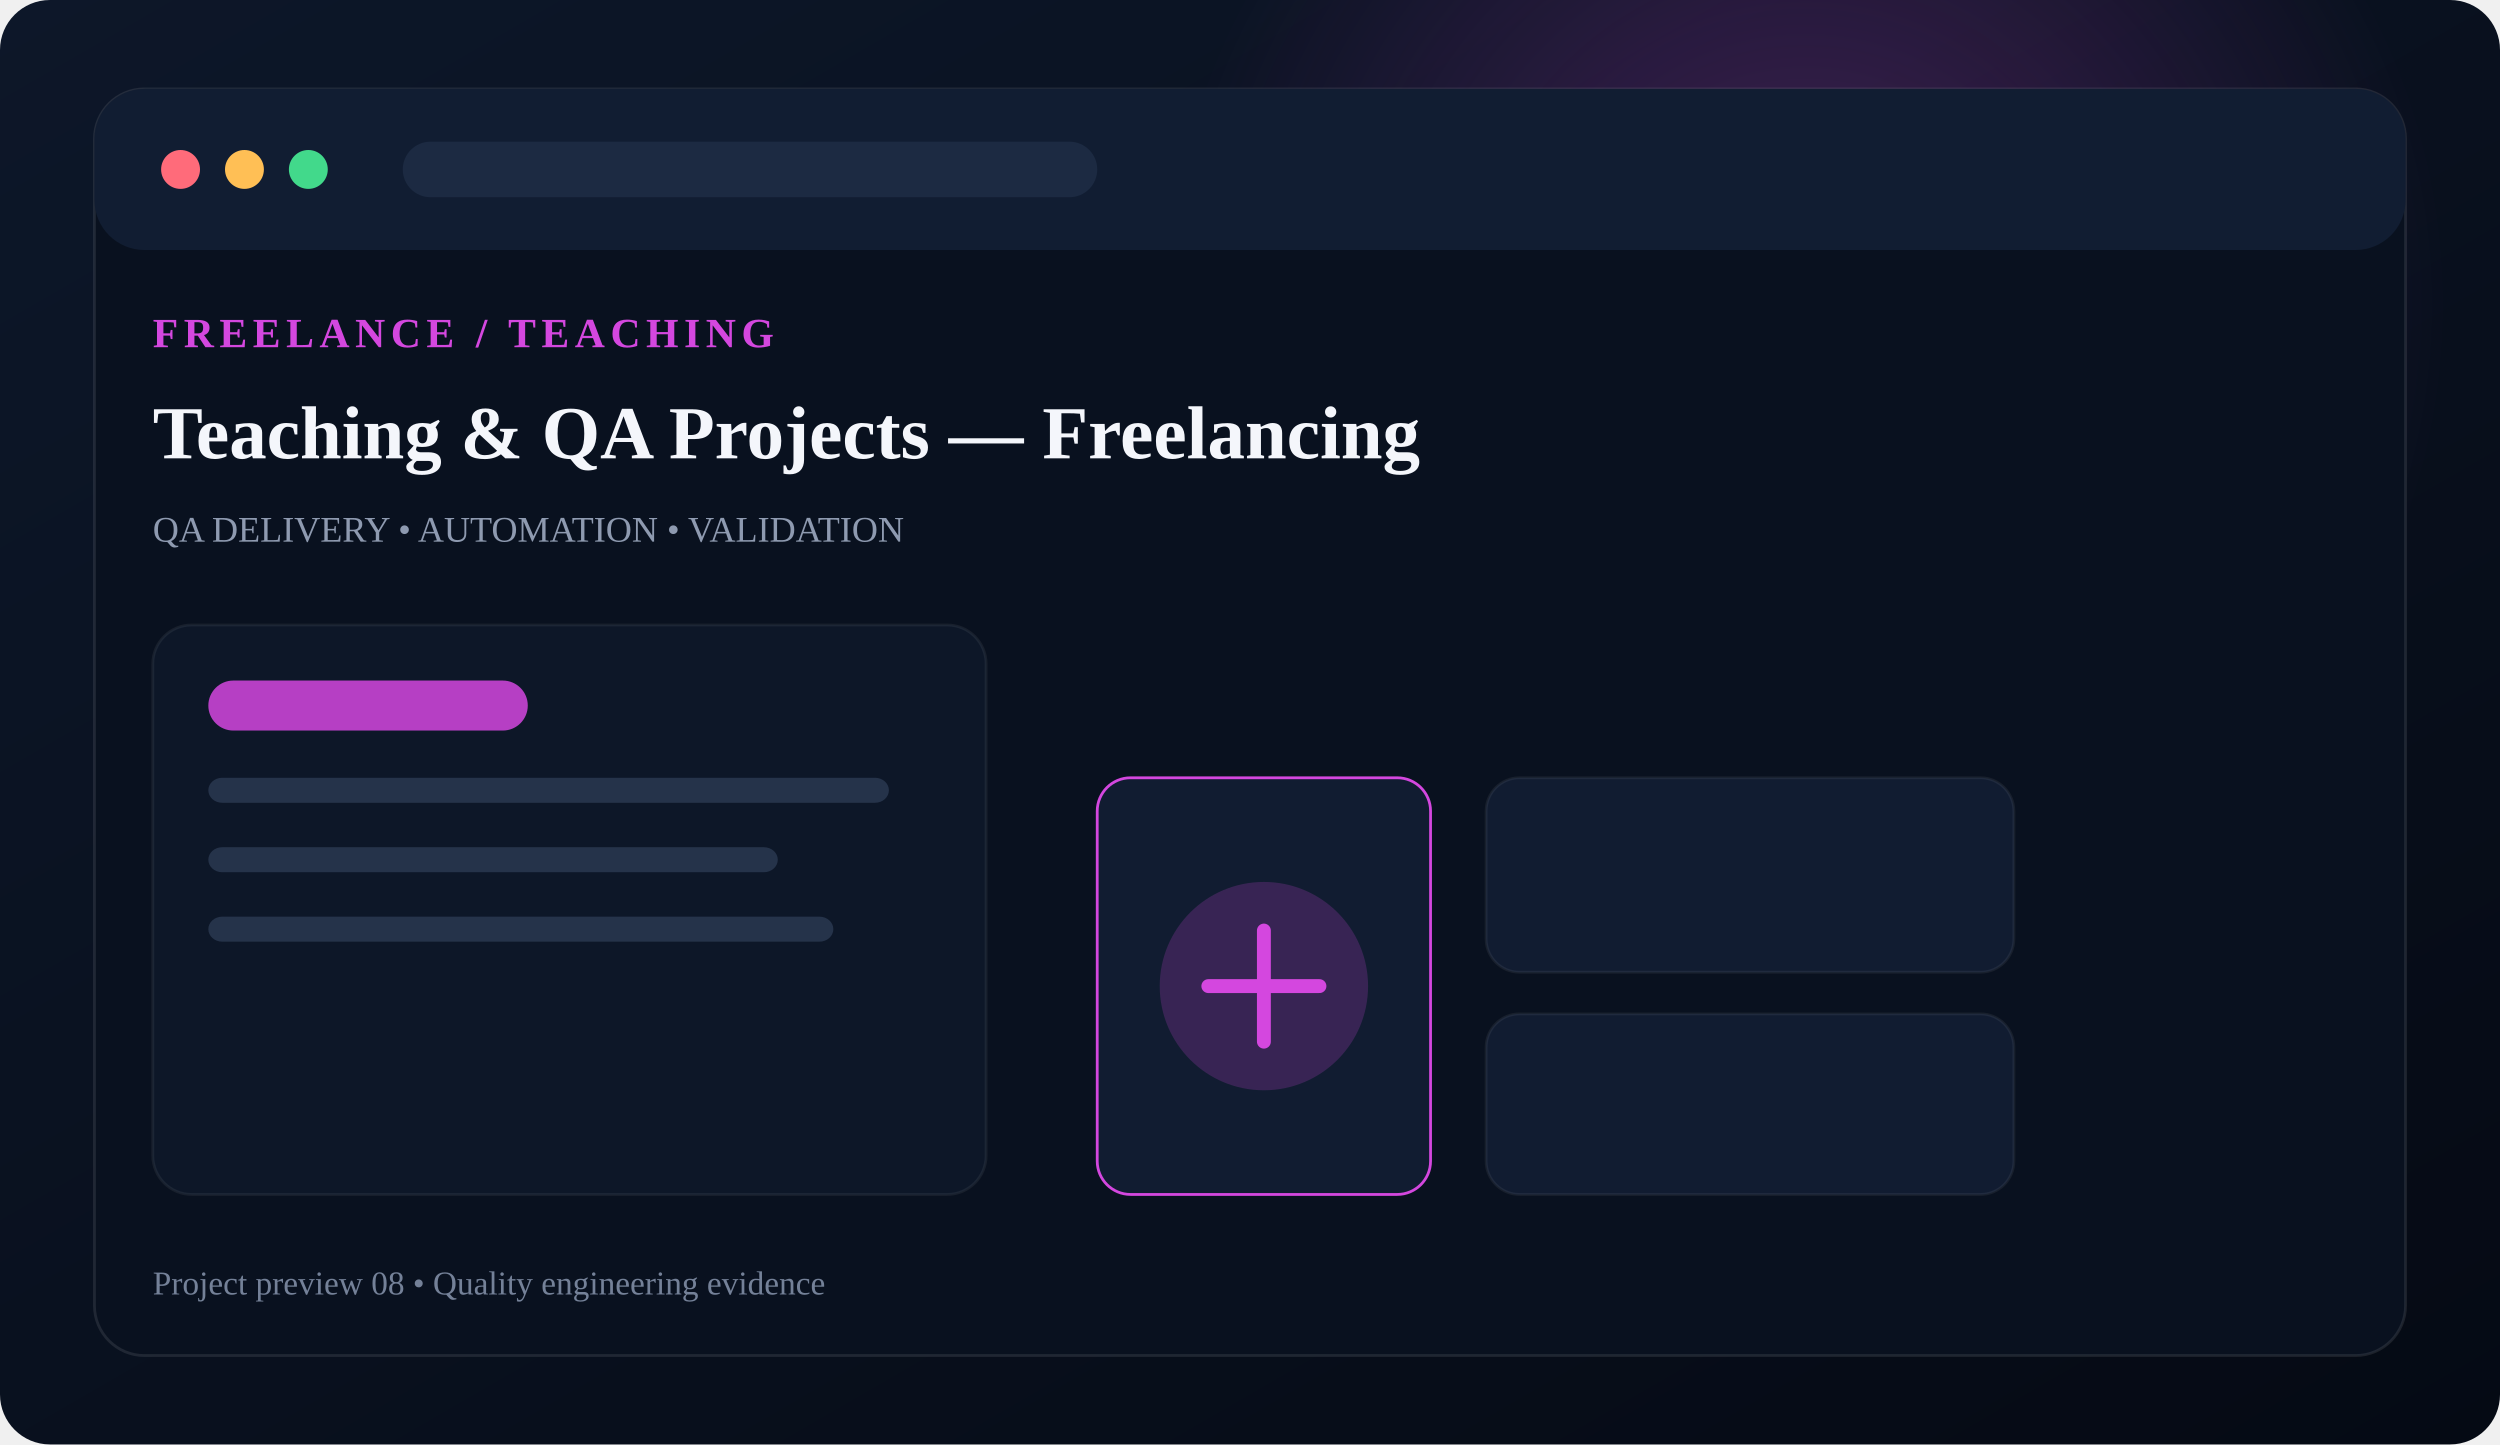
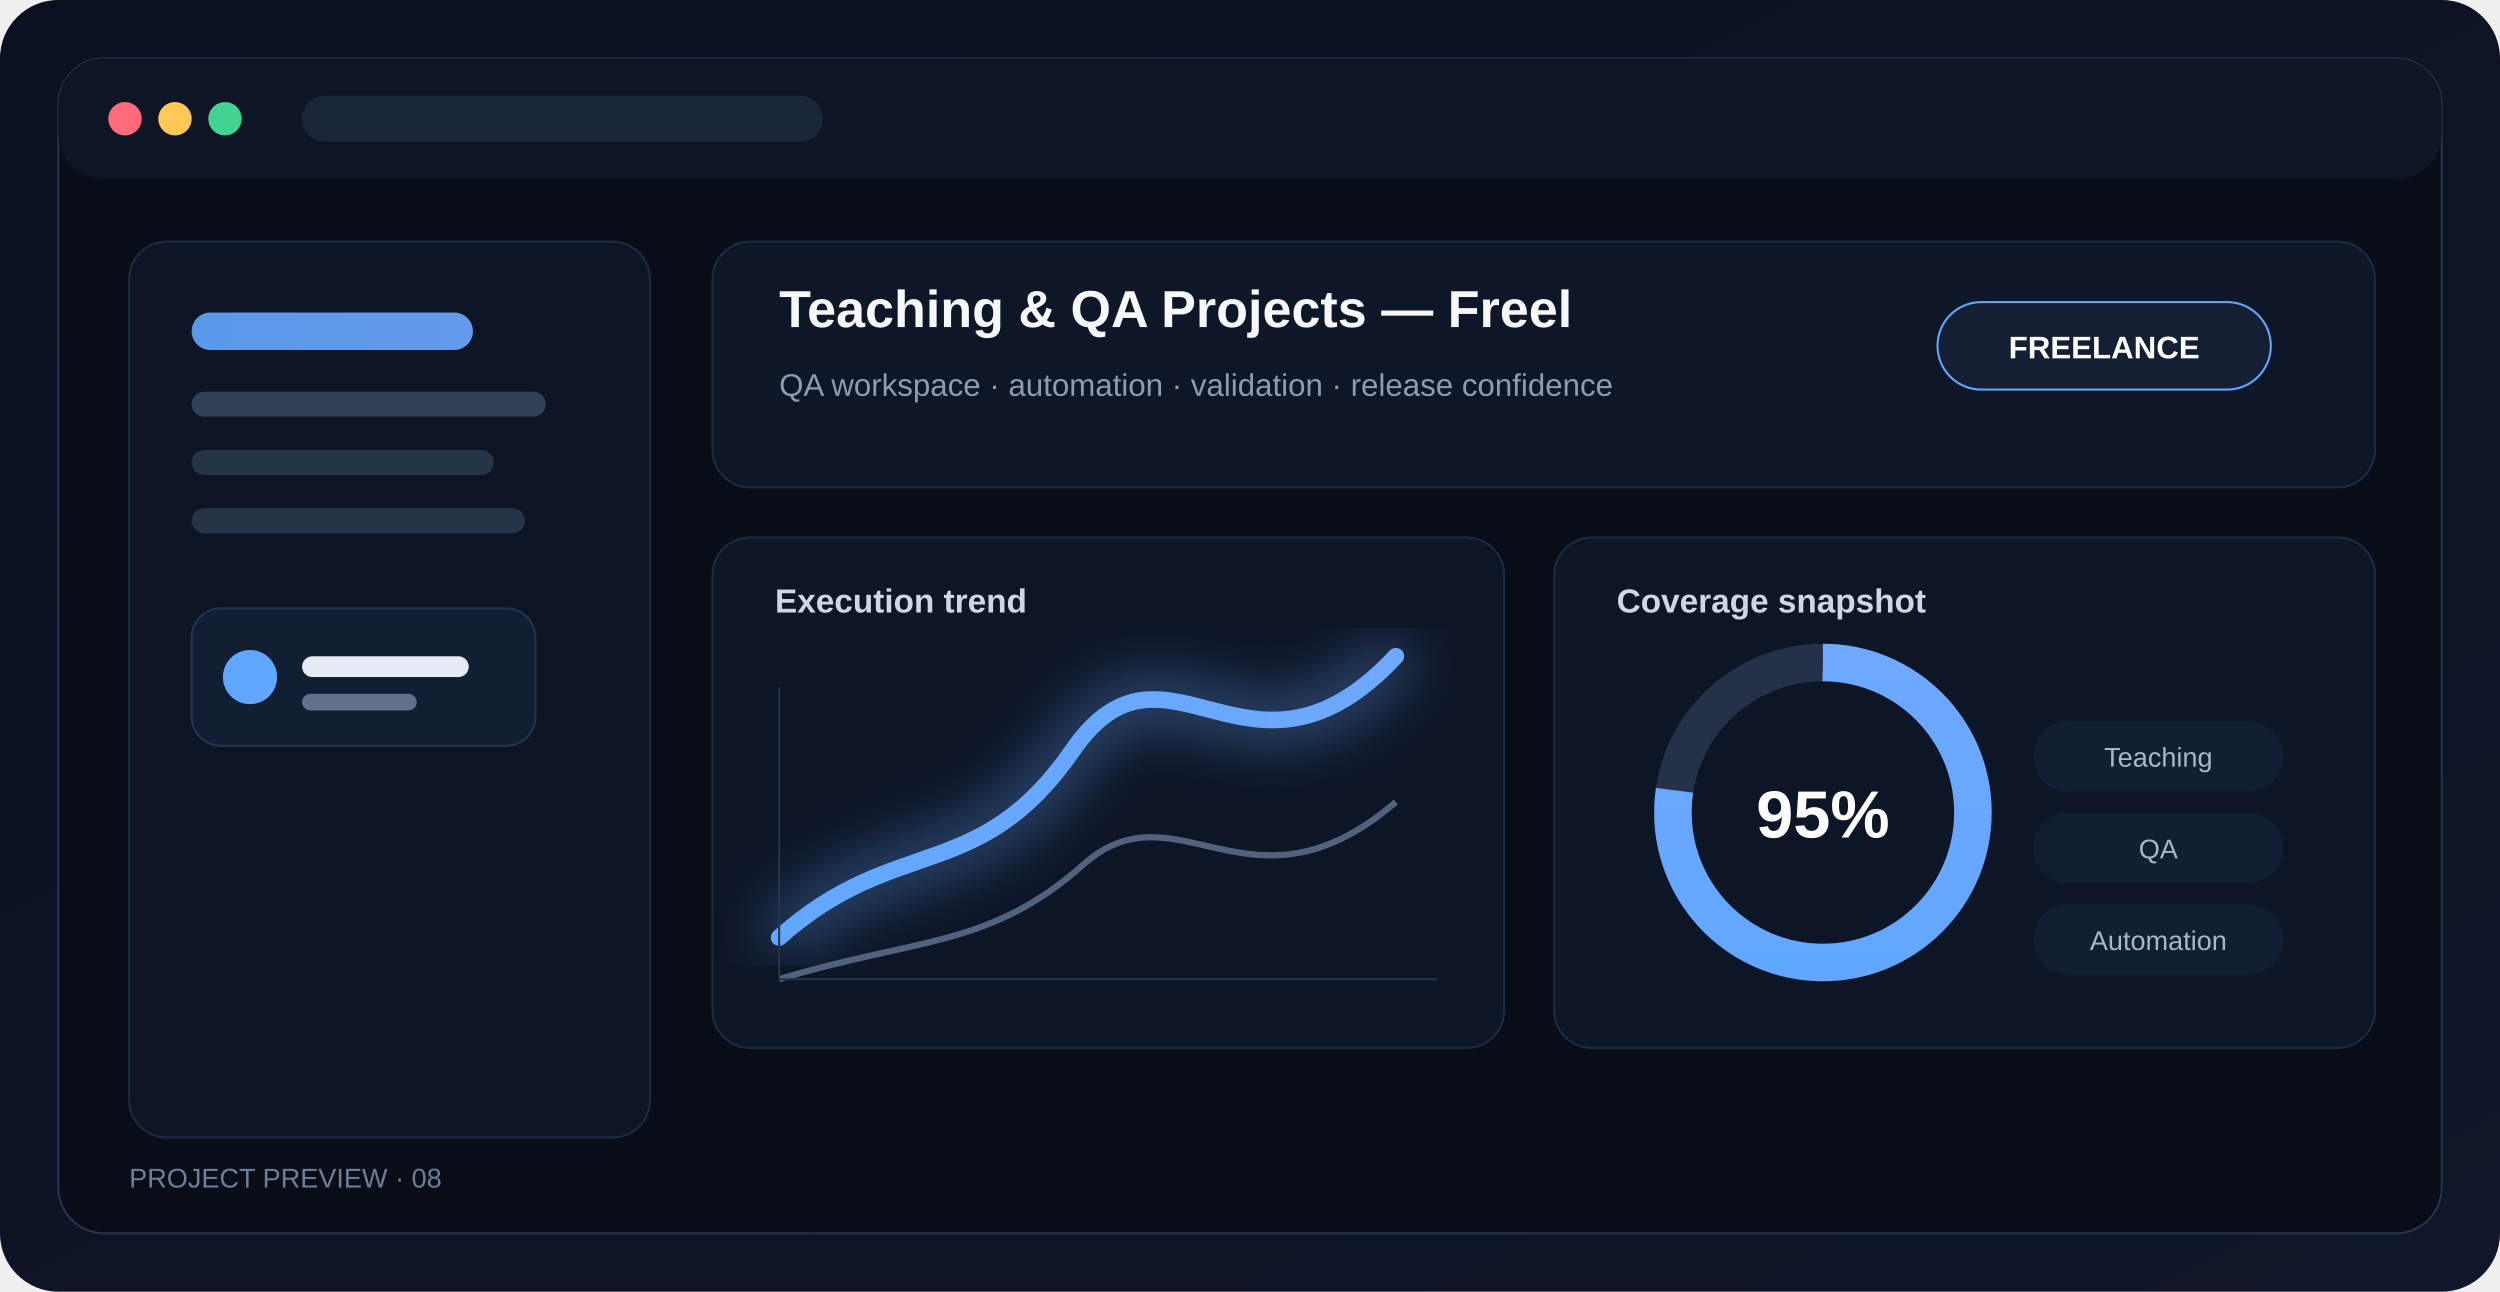
- <svg xmlns="http://www.w3.org/2000/svg" viewBox="0 0 900 520">
+ <svg xmlns="http://www.w3.org/2000/svg" viewBox="0 0 1200 620">
  <defs>
    <linearGradient id="bg" x1="0" y1="0" x2="1" y2="1">
-       <stop offset="0" stop-color="#0d1729" />
-       <stop offset="1" stop-color="#050a14" />
+       <stop stop-color="#0a1020" />
+       <stop offset="1" stop-color="#11172a" />
    </linearGradient>
-     <radialGradient id="g">
-       <stop offset="0" stop-color="#d447df" stop-opacity=".28" />
-       <stop offset="1" stop-color="#d447df" stop-opacity="0" />
-     </radialGradient>
+     <linearGradient id="a" x1="0" y1="0" x2="1" y2="0">
+       <stop stop-color="#62a7ff" />
+       <stop offset="1" stop-color="#6ea8ff" />
+     </linearGradient>
+     <filter id="glow">
+       <feGaussianBlur stdDeviation="14" result="b" />
+       <feMerge>
+         <feMergeNode in="b" />
+         <feMergeNode in="SourceGraphic" />
+       </feMerge>
+     </filter>
  </defs>
-   <rect width="900" height="520" rx="18" fill="url(#bg)" />
-   <circle cx="650" cy="110" r="230" fill="url(#g)" />
-   <rect x="34" y="32" width="832" height="456" rx="18" fill="#09111f" stroke="#ffffff18" />
-   <rect x="34" y="32" width="832" height="58" rx="18" fill="#111d32" />
-   <circle cx="65" cy="61" r="7" fill="#ff6b7a" />
-   <circle cx="88" cy="61" r="7" fill="#ffbf55" />
-   <circle cx="111" cy="61" r="7" fill="#42d98b" />
-   <rect x="145" y="51" width="250" height="20" rx="10" fill="#1c2a42" />
-   <text x="55" y="125" fill="#d447df" font-size="15" font-weight="800" letter-spacing="2">FREELANCE / TEACHING</text>
-   <text x="55" y="165" fill="#f4f6fb" font-size="27" font-weight="800">Teaching &amp; QA Projects — Freelancing</text>
-   <text x="55" y="195" fill="#8e9ab0" font-size="13">QA DELIVERY • AUTOMATION • VALIDATION</text>
-   <rect x="55" y="225" width="300" height="205" rx="14" fill="#0d1728" stroke="#ffffff10" />
-   <rect x="75" y="245" width="115" height="18" rx="9" fill="#d447df" opacity=".85" />
-   <rect x="75" y="280" width="245" height="9" rx="5" fill="#25334a" />
-   <rect x="75" y="305" width="205" height="9" rx="5" fill="#25334a" />
-   <rect x="75" y="330" width="225" height="9" rx="5" fill="#25334a" />
-   <rect x="395" y="280" width="120" height="150" rx="12" fill="#111c31" stroke="#d447df" />
-   <rect x="535" y="280" width="190" height="70" rx="12" fill="#111c31" stroke="#ffffff10" />
-   <rect x="535" y="365" width="190" height="65" rx="12" fill="#111c31" stroke="#ffffff10" />
-   <circle cx="455" cy="355" r="36" fill="#d447df" opacity=".2" stroke="#d447df" stroke-width="3" />
-   <path d="M435 355h40M455 335v40" stroke="#d447df" stroke-width="5" stroke-linecap="round" />
-   <text x="55" y="466" fill="#748198" font-size="12">Project preview 08 • Quality engineering evidence</text>
+   <rect width="1200" height="620" rx="28" fill="url(#bg)" />
+   <rect x="28" y="28" width="1144" height="564" rx="22" fill="#080d18" stroke="#26334a" />
+   <rect x="28" y="28" width="1144" height="58" rx="22" fill="#0e1625" />
+   <circle cx="60" cy="57" r="8" fill="#ff6b7a" />
+   <circle cx="84" cy="57" r="8" fill="#ffc857" />
+   <circle cx="108" cy="57" r="8" fill="#42d392" />
+   <rect x="145" y="46" width="250" height="22" rx="11" fill="#1a2639" />
+   <rect x="62" y="116" width="250" height="430" rx="18" fill="#0d1524" stroke="#1c2a40" />
+   <rect x="92" y="150" width="135" height="18" rx="9" fill="url(#a)" opacity=".9" />
+   <rect x="92" y="188" width="170" height="12" rx="6" fill="#334158" />
+   <rect x="92" y="216" width="145" height="12" rx="6" fill="#26344a" />
+   <rect x="92" y="244" width="160" height="12" rx="6" fill="#26344a" />
+   <rect x="92" y="292" width="165" height="66" rx="14" fill="#111e33" stroke="#23344e" />
+   <circle cx="120" cy="325" r="13" fill="#62a7ff" />
+   <rect x="145" y="315" width="80" height="10" rx="5" fill="#e6eaf2" />
+   <rect x="145" y="333" width="55" height="8" rx="4" fill="#63708a" />
+   <rect x="342" y="116" width="798" height="118" rx="18" fill="#0e1728" stroke="#1c2a40" />
+   <text x="374" y="157" fill="#f7f8fc" font-family="Arial, sans-serif" font-size="25" font-weight="700">Teaching &amp; QA Projects — Freel</text>
+   <text x="374" y="190" fill="#8f9bb0" font-family="Arial, sans-serif" font-size="15">QA workspace · automation · validation · release confidence</text>
+   <rect x="930" y="145" width="160" height="42" rx="21" fill="#151f34" stroke="#62a7ff" />
+   <text x="1010" y="172" text-anchor="middle" fill="#fff" font-family="Arial, sans-serif" font-size="15" font-weight="700">FREELANCE</text>
+   <rect x="342" y="258" width="380" height="245" rx="18" fill="#0d1627" stroke="#1c2a40" />
+   <text x="372" y="294" fill="#cfd6e4" font-family="Arial, sans-serif" font-size="16" font-weight="700">Execution trend</text>
+   <path d="M374 450 C430 400,470 425,515 360 S600 390,670 315" fill="none" stroke="url(#a)" stroke-width="8" stroke-linecap="round" filter="url(#glow)" />
+   <path d="M374 470 C440 450,475 455,520 415 S600 445,670 385" fill="none" stroke="#52627c" stroke-width="3" />
+   <line x1="374" y1="470" x2="690" y2="470" stroke="#26344b" />
+   <line x1="374" y1="330" x2="374" y2="470" stroke="#26344b" />
+   <rect x="746" y="258" width="394" height="245" rx="18" fill="#0d1627" stroke="#1c2a40" />
+   <text x="776" y="294" fill="#cfd6e4" font-family="Arial, sans-serif" font-size="16" font-weight="700">Coverage snapshot</text>
+   <circle cx="875" cy="390" r="72" fill="none" stroke="#243149" stroke-width="18" />
+   <circle cx="875" cy="390" r="72" fill="none" stroke="url(#a)" stroke-width="18" stroke-dasharray="350 452" transform="rotate(-90 875 390)" />
+   <text x="875" y="402" text-anchor="middle" fill="#fff" font-family="Arial, sans-serif" font-size="32" font-weight="800">95%</text>
+   <rect x="976" y="346" width="120" height="34" rx="17" fill="#111e33" />
+   <text x="1036" y="368" text-anchor="middle" fill="#aab6c9" font-family="Arial, sans-serif" font-size="13">Teaching</text>
+   <rect x="976" y="390" width="120" height="34" rx="17" fill="#111e33" />
+   <text x="1036" y="412" text-anchor="middle" fill="#aab6c9" font-family="Arial, sans-serif" font-size="13">QA</text>
+   <rect x="976" y="434" width="120" height="34" rx="17" fill="#111e33" />
+   <text x="1036" y="456" text-anchor="middle" fill="#aab6c9" font-family="Arial, sans-serif" font-size="13">Automation</text>
+   <text x="62" y="570" fill="#6f7e96" font-family="Arial, sans-serif" font-size="13">PROJECT PREVIEW · 08</text>
</svg>
